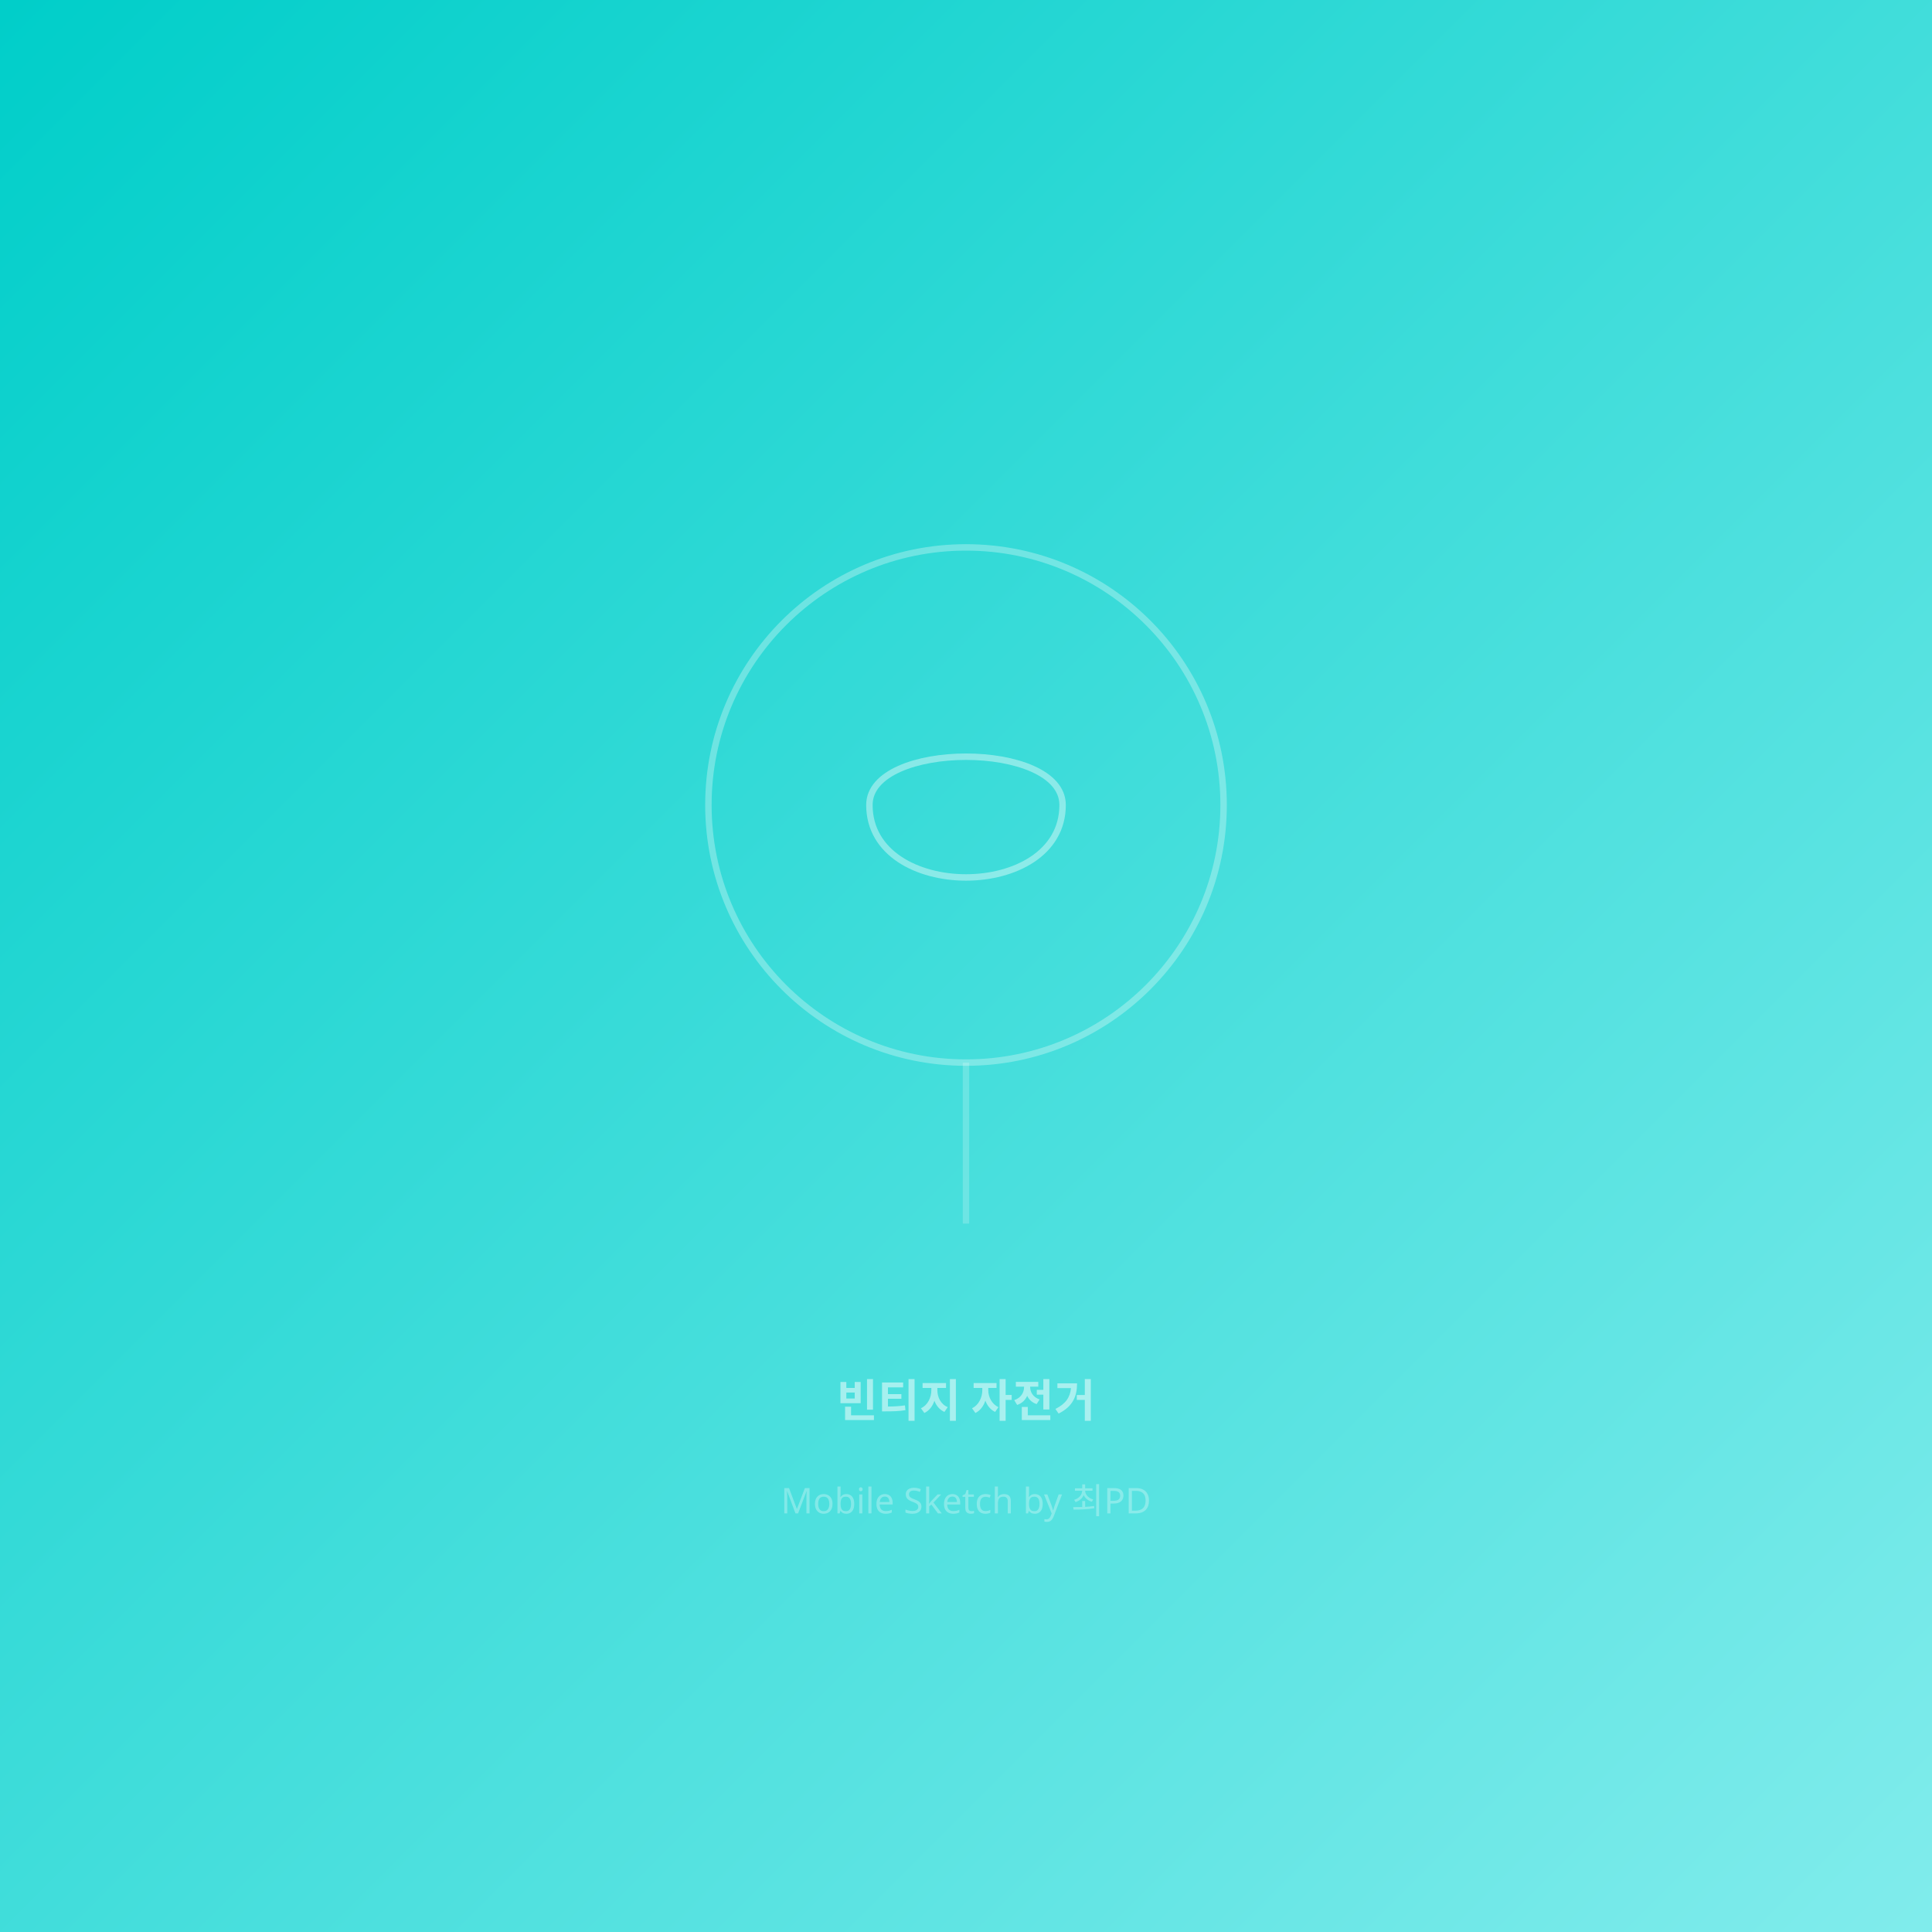
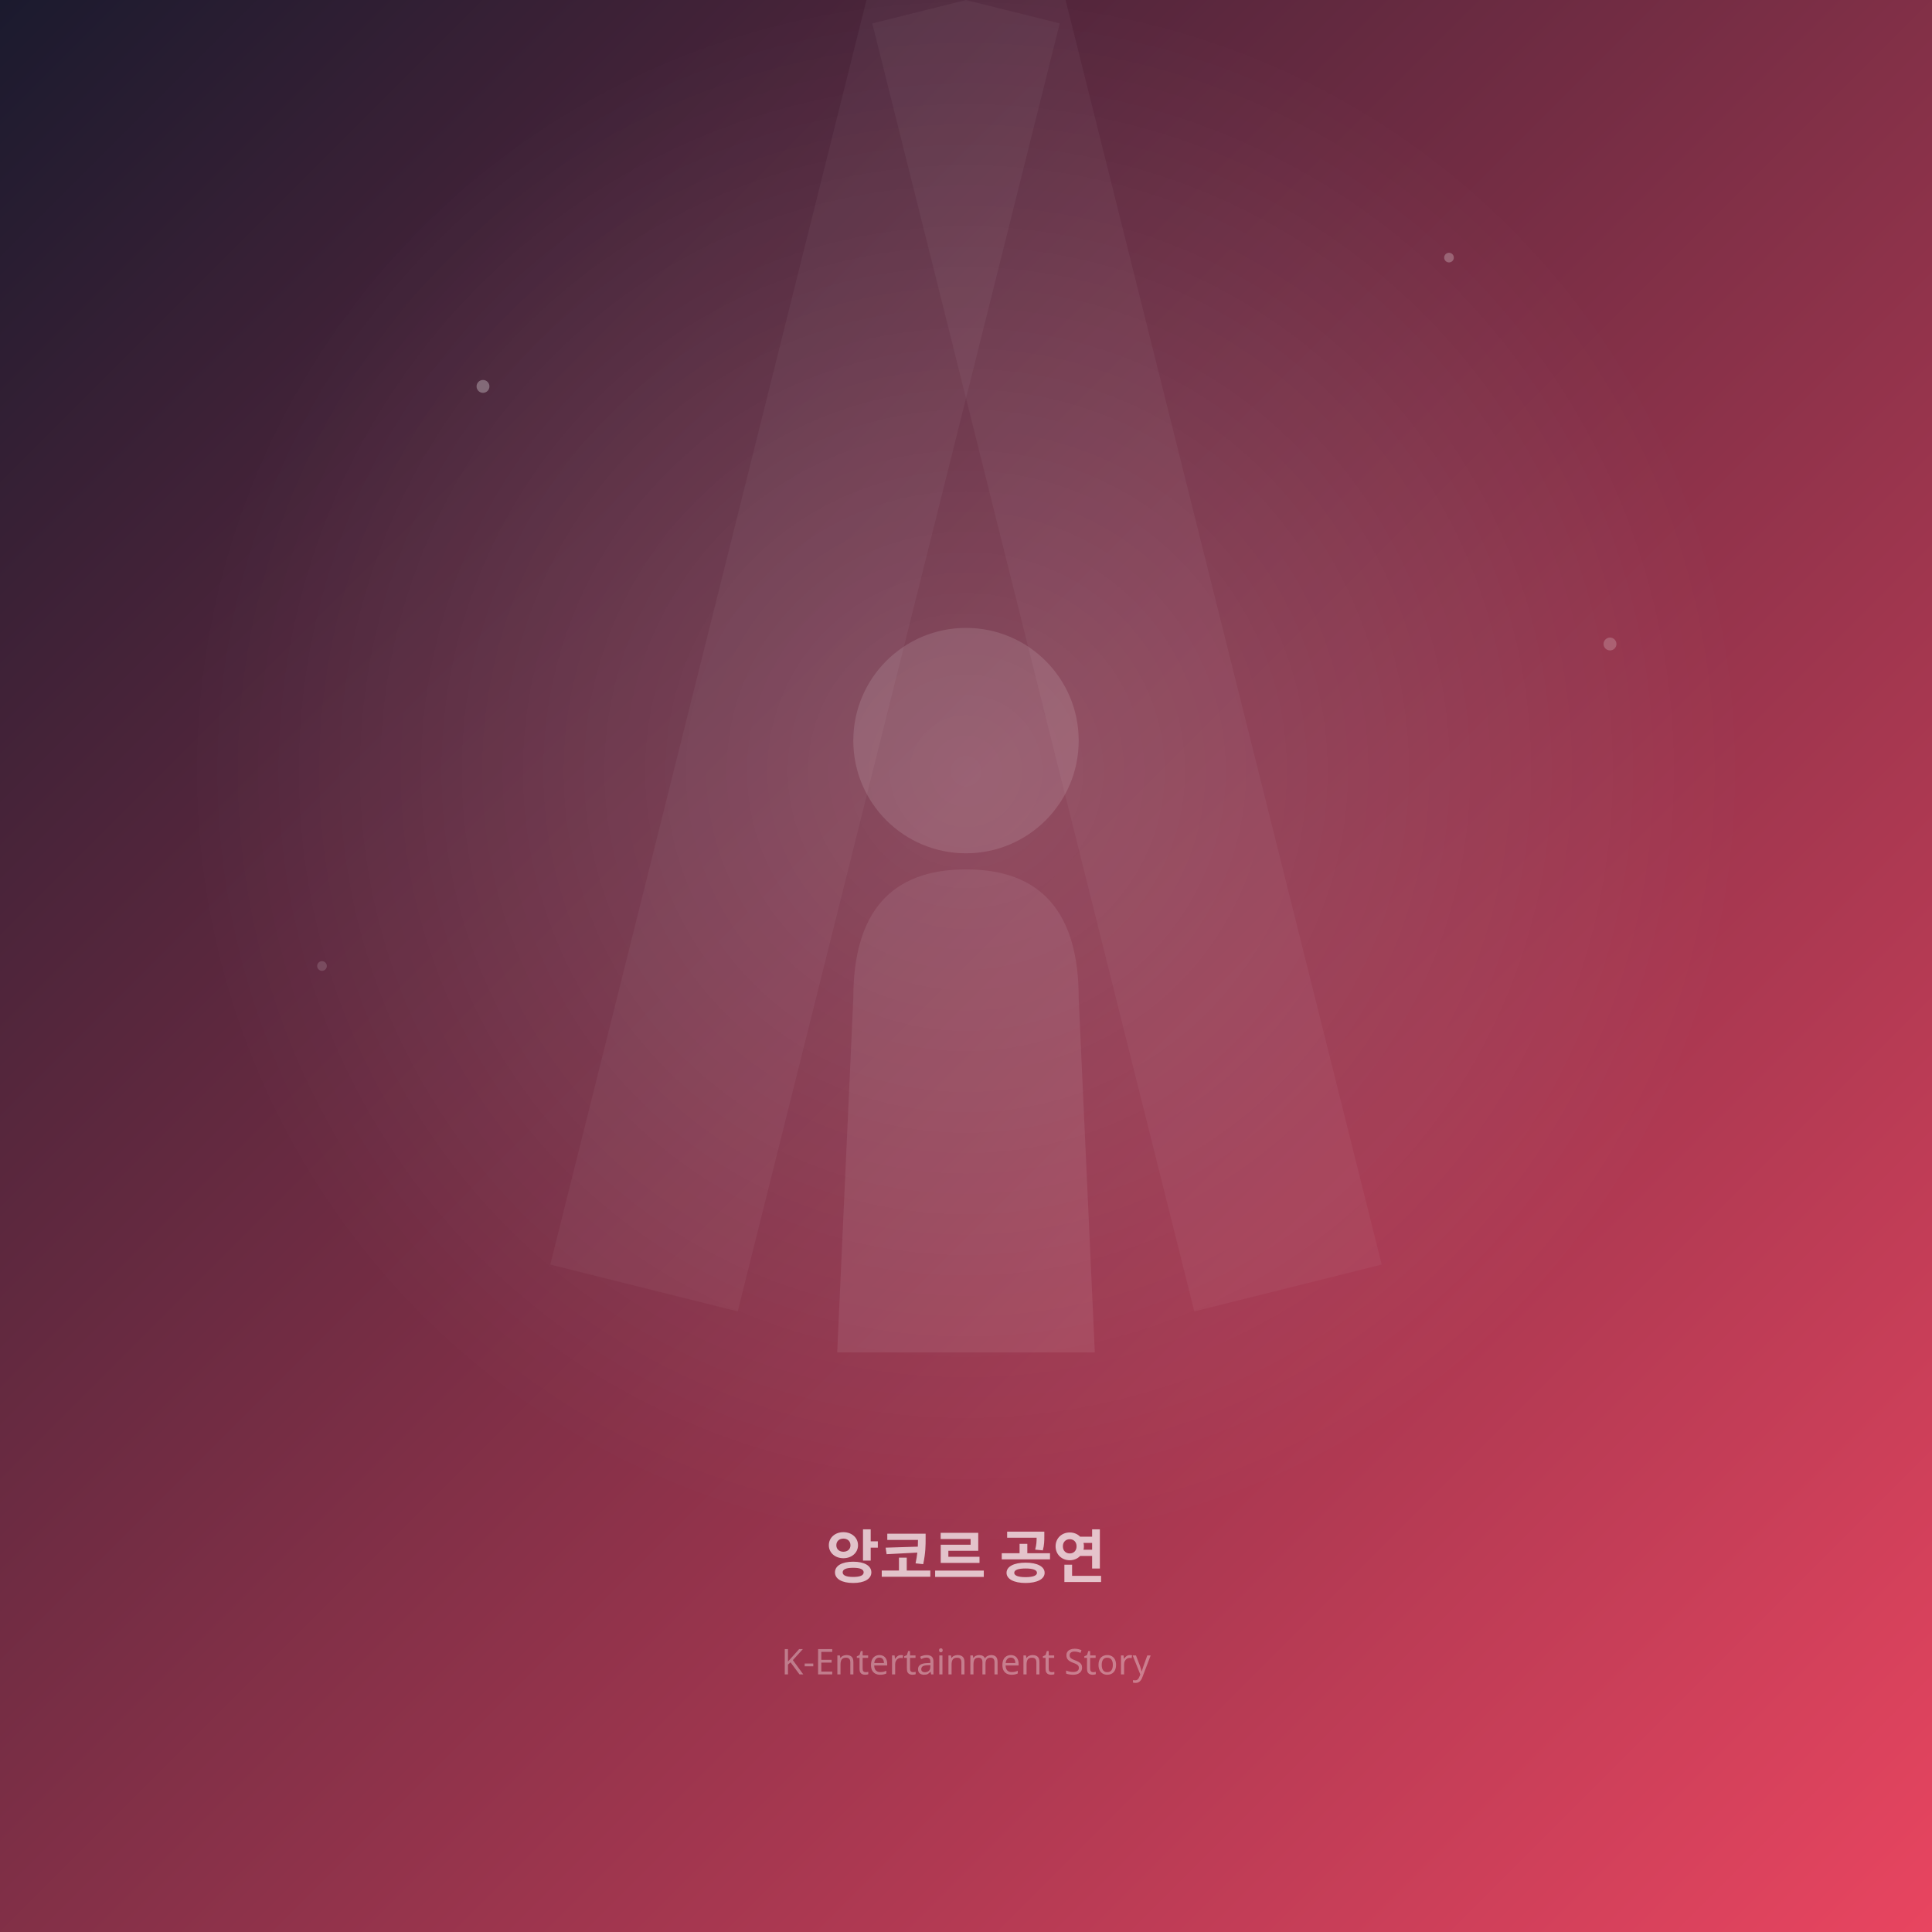
<svg xmlns="http://www.w3.org/2000/svg" width="600" height="600" viewBox="0 0 600 600">
  <defs>
    <linearGradient id="bg11" x1="0%" y1="0%" x2="100%" y2="100%">
-       <stop offset="0%" style="stop-color:#00CEC9" />
-       <stop offset="100%" style="stop-color:#81ECEC" />
+       <stop offset="0%" style="stop-color:#1a1a2e" />
+       <stop offset="100%" style="stop-color:#e94560" />
    </linearGradient>
+     <radialGradient id="spot11" cx="50%" cy="40%" r="40%">
+       <stop offset="0%" style="stop-color:rgba(255,255,255,0.15)" />
+       <stop offset="100%" style="stop-color:rgba(255,255,255,0)" />
+     </radialGradient>
  </defs>
  <rect width="600" height="600" fill="url(#bg11)" />
-   <circle cx="300" cy="250" r="80" fill="none" stroke="rgba(255,255,255,0.3)" stroke-width="2" />
-   <path d="M270 250 C270 230, 330 230, 330 250 C330 280, 270 280, 270 250" fill="none" stroke="rgba(255,255,255,0.4)" stroke-width="2" />
-   <line x1="300" y1="330" x2="300" y2="380" stroke="rgba(255,255,255,0.2)" stroke-width="2" />
-   <text x="300" y="440" text-anchor="middle" fill="rgba(255,255,255,0.5)" font-family="system-ui" font-size="14" font-weight="600">빈티지 자전거</text>
-   <text x="300" y="470" text-anchor="middle" fill="rgba(255,255,255,0.3)" font-family="system-ui" font-size="11">Mobile Sketch by 최PD</text>
+   <rect width="600" height="600" fill="url(#spot11)" />
+   <line x1="300" y1="0" x2="200" y2="400" stroke="rgba(255,255,255,0.04)" stroke-width="60" />
+   <line x1="300" y1="0" x2="400" y2="400" stroke="rgba(255,255,255,0.04)" stroke-width="60" />
+   <circle cx="300" cy="230" r="35" fill="rgba(255,255,255,0.12)" />
+   <path d="M265 310 Q265 270, 300 270 Q335 270, 335 310 L340 420 L260 420 Z" fill="rgba(255,255,255,0.08)" />
+   <circle cx="150" cy="120" r="2" fill="rgba(255,255,255,0.3)" />
+   <circle cx="450" cy="80" r="1.5" fill="rgba(255,255,255,0.25)" />
+   <circle cx="500" cy="200" r="2" fill="rgba(255,255,255,0.2)" />
+   <circle cx="100" cy="300" r="1.5" fill="rgba(255,255,255,0.15)" />
+   <text x="300" y="490" text-anchor="middle" fill="rgba(255,255,255,0.7)" font-family="system-ui" font-size="18" font-weight="700">앙코르 공연</text>
+   <text x="300" y="520" text-anchor="middle" fill="rgba(255,255,255,0.35)" font-family="system-ui" font-size="11">K-Entertainment Story</text>
</svg>
